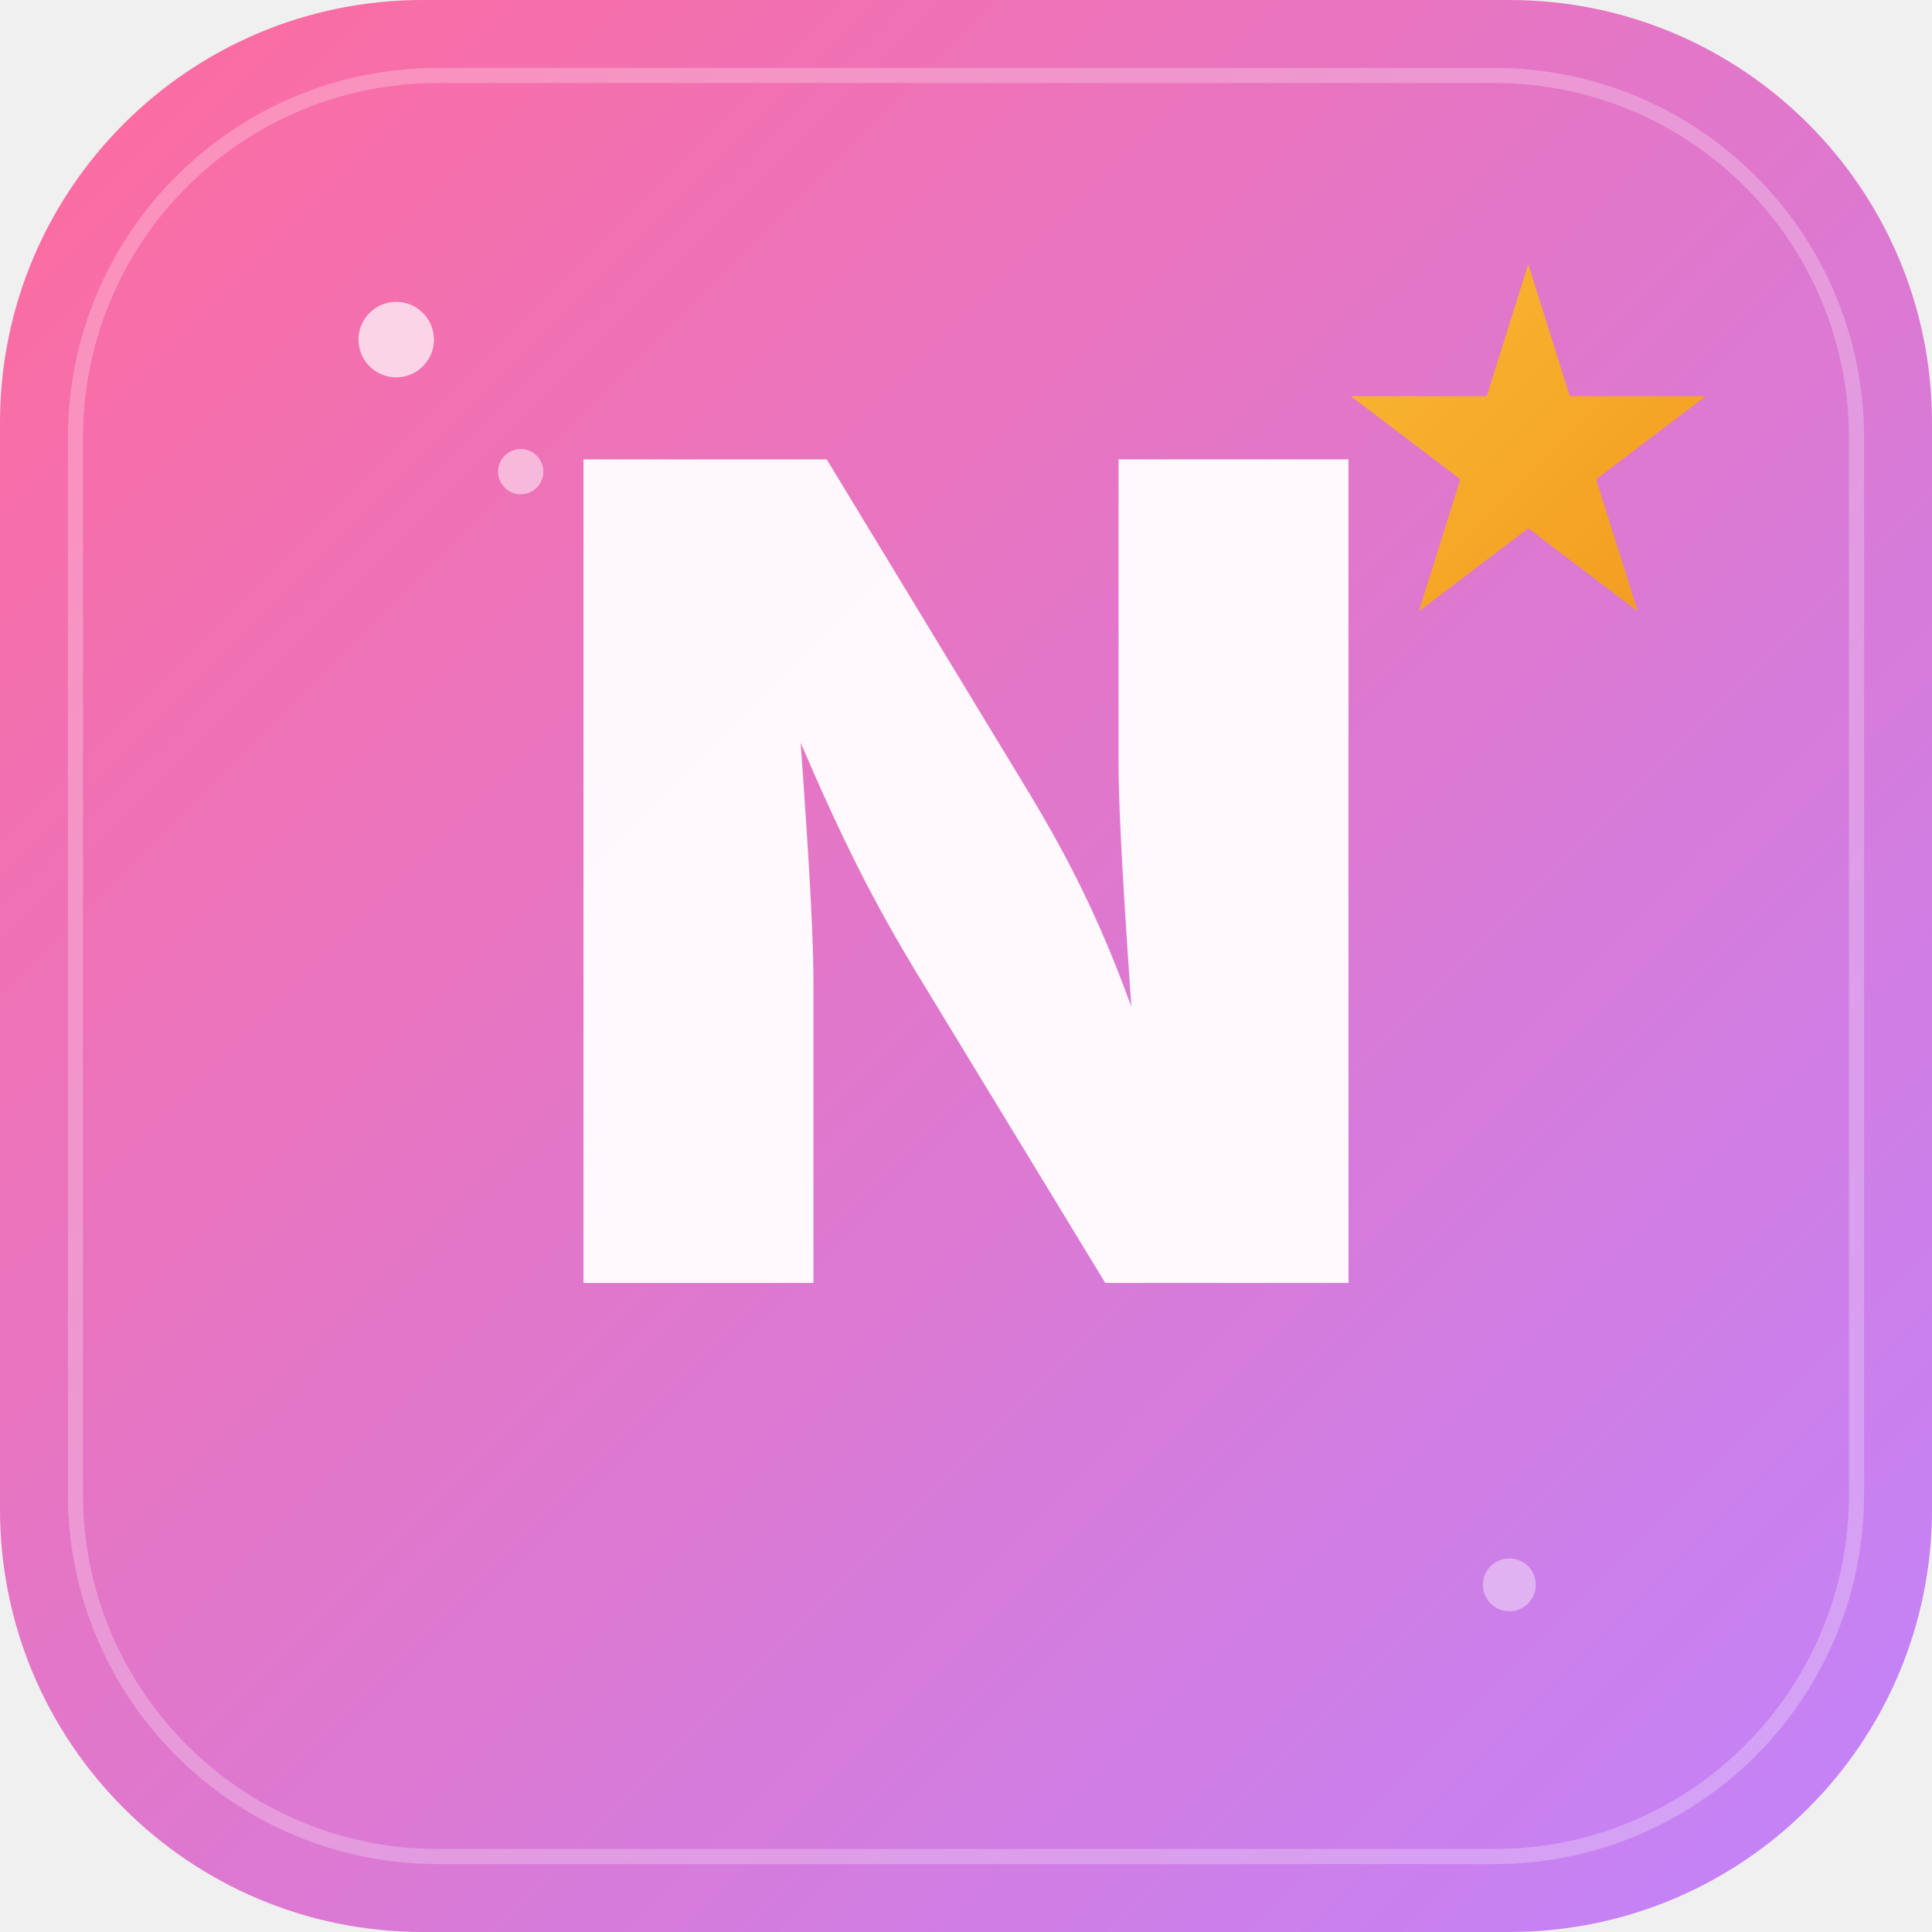
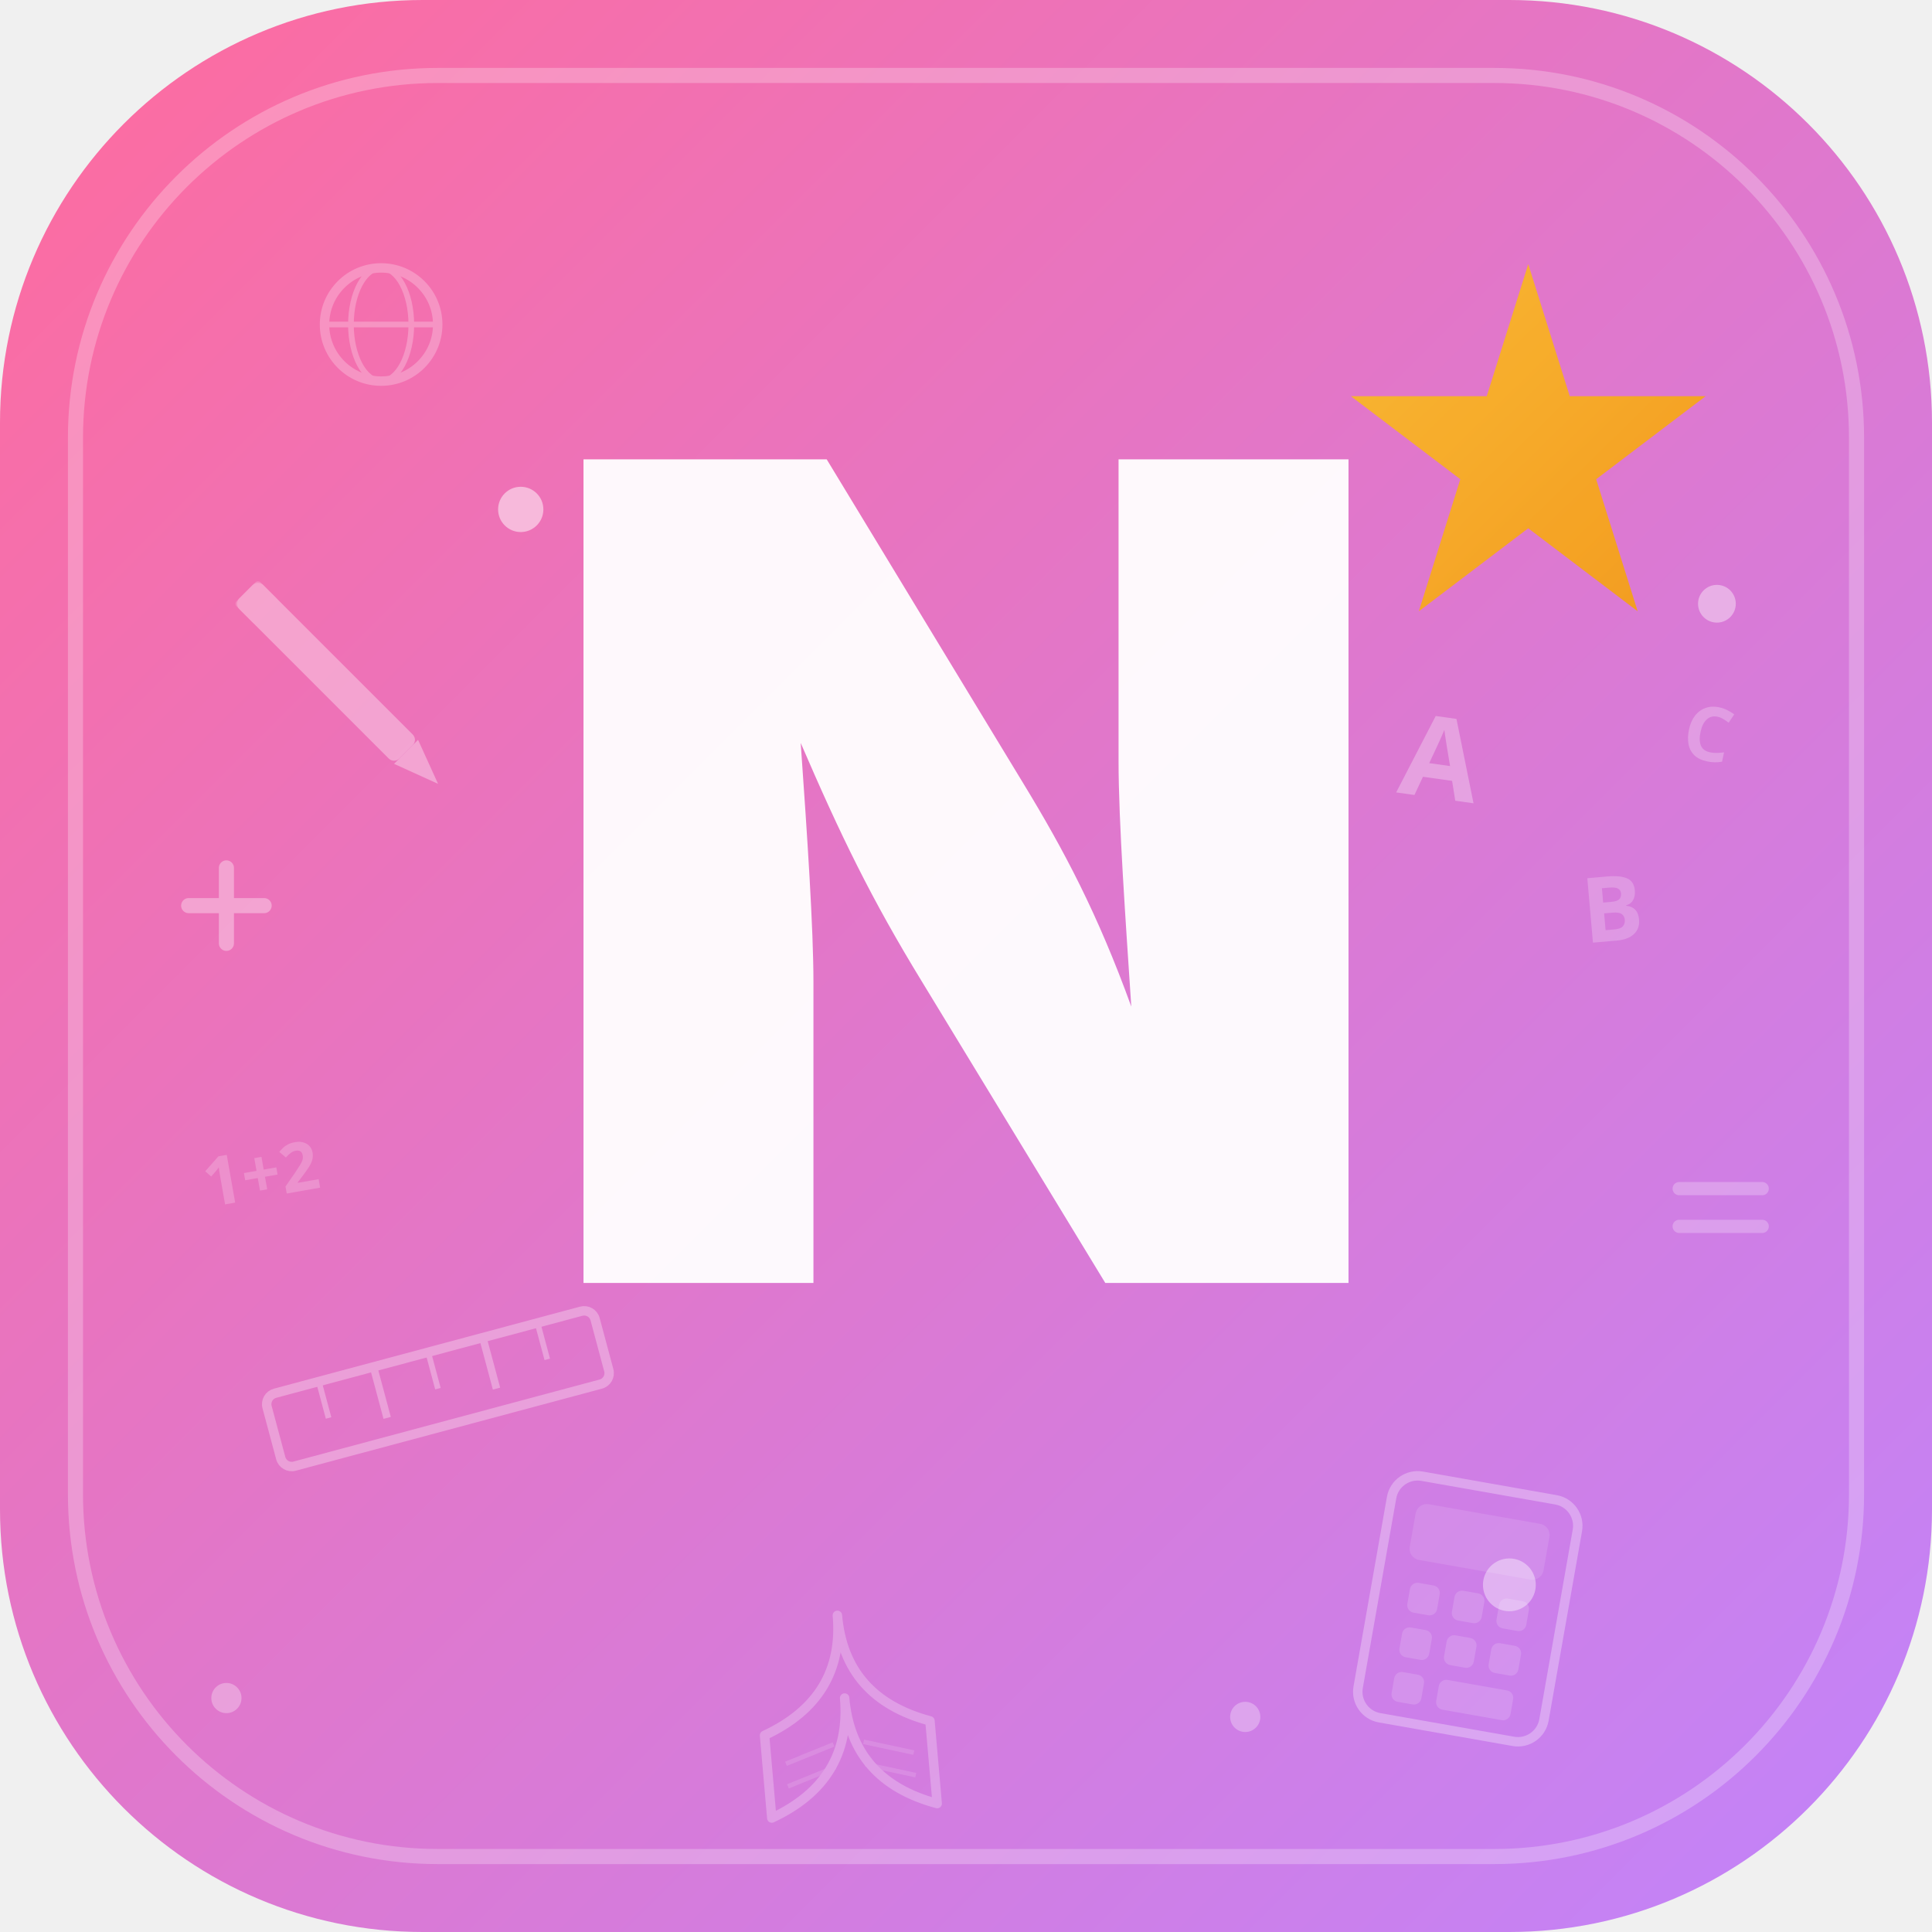
<svg xmlns="http://www.w3.org/2000/svg" width="512" height="512" viewBox="0 0 512 512">
  <defs>
    <linearGradient id="bg" x1="0%" y1="0%" x2="100%" y2="100%">
      <stop offset="0%" style="stop-color:#FF6B9D" />
      <stop offset="100%" style="stop-color:#C084FC" />
    </linearGradient>
    <linearGradient id="star" x1="0%" y1="0%" x2="100%" y2="100%">
      <stop offset="0%" style="stop-color:#FBBF24" />
      <stop offset="100%" style="stop-color:#F59E0B" />
    </linearGradient>
  </defs>
  <rect width="512" height="512" rx="112" fill="url(#bg)" />
  <rect x="20" y="20" width="472" height="472" rx="96" fill="none" stroke="rgba(255,255,255,0.25)" stroke-width="4" />
+   <g transform="translate(62, 160) rotate(-45)" opacity="0.35">
+     <rect x="0" y="0" width="9" height="60" rx="2" fill="white" />
+     <polygon points="0,60 9,60 4.5,72" fill="white" />
+     <rect x="0" y="0" width="9" height="8" rx="1" fill="white" opacity="0.5" />
+   </g>
+   <g transform="translate(70, 370) rotate(-15)" opacity="0.3">
+     <rect x="0" y="0" width="90" height="20" rx="3" fill="none" stroke="white" stroke-width="2.5" />
+     <line x1="15" y1="0" x2="15" y2="10" stroke="white" stroke-width="1.5" />
+     <line x1="30" y1="0" x2="30" y2="14" stroke="white" stroke-width="2" />
+     <line x1="45" y1="0" x2="45" y2="10" stroke="white" stroke-width="1.5" />
+     <line x1="60" y1="0" x2="60" y2="14" stroke="white" stroke-width="2" />
+     <line x1="75" y1="0" x2="75" y2="10" stroke="white" stroke-width="1.5" />
+   </g>
+   <text x="370" y="210" font-family="system-ui, sans-serif" font-weight="900" font-size="30" fill="white" opacity="0.3" transform="rotate(8, 370, 210)">A</text>
+   <text x="420" y="250" font-family="system-ui, sans-serif" font-weight="900" font-size="24" fill="white" opacity="0.22" transform="rotate(-5, 420, 250)">B</text>
+   <text x="445" y="200" font-family="system-ui, sans-serif" font-weight="900" font-size="20" fill="white" opacity="0.25" transform="rotate(12, 445, 200)">C</text>
+   <g transform="translate(370, 390) rotate(10)" opacity="0.3">
+     <rect x="0" y="0" width="50" height="65" rx="7" fill="none" stroke="white" stroke-width="2.5" />
+     <rect x="7" y="7" width="36" height="15" rx="3" fill="white" opacity="0.35" />
+     <rect x="9" y="28" width="8" height="8" rx="2" fill="white" opacity="0.5" />
+     <rect x="21" y="28" width="8" height="8" rx="2" fill="white" opacity="0.5" />
+     <rect x="33" y="28" width="8" height="8" rx="2" fill="white" opacity="0.5" />
+     <rect x="9" y="40" width="8" height="8" rx="2" fill="white" opacity="0.5" />
+     <rect x="21" y="40" width="8" height="8" rx="2" fill="white" opacity="0.5" />
+     <rect x="33" y="40" width="8" height="8" rx="2" fill="white" opacity="0.5" />
+     <rect x="9" y="52" width="8" height="8" rx="2" fill="white" opacity="0.5" />
+     <rect x="21" y="52" width="20" height="8" rx="2" fill="white" opacity="0.5" />
+   </g>
+   <g transform="translate(50, 230)" opacity="0.35">
+     <line x1="0" y1="10" x2="20" y2="10" stroke="white" stroke-width="4" stroke-linecap="round" />
+     <line x1="10" y1="0" x2="10" y2="20" stroke="white" stroke-width="4" stroke-linecap="round" />
+   </g>
+   <g transform="translate(445, 315)" opacity="0.25">
+     <line x1="0" y1="0" x2="22" y2="0" stroke="white" stroke-width="3.5" stroke-linecap="round" />
+     <line x1="0" y1="10" x2="22" y2="10" stroke="white" stroke-width="3.5" stroke-linecap="round" />
+   </g>
+   <g transform="translate(200, 430) rotate(-5)" opacity="0.25">
+     <path d="M0,30 Q22,22 22,0 Q22,22 44,30 L44,52 Q22,44 22,22 Q22,44 0,52 Z" fill="none" stroke="white" stroke-width="2.5" stroke-linejoin="round" />
+     <line x1="5" y1="38" x2="18" y2="34" stroke="white" stroke-width="1.2" opacity="0.5" />
+     <line x1="5" y1="44" x2="18" y2="40" stroke="white" stroke-width="1.2" opacity="0.5" />
+     <line x1="26" y1="34" x2="39" y2="38" stroke="white" stroke-width="1.2" opacity="0.5" />
+     <line x1="26" y1="40" x2="39" y2="44" stroke="white" stroke-width="1.2" opacity="0.5" />
+   </g>
+   <g transform="translate(85, 70)" opacity="0.25">
+     <circle cx="16" cy="16" r="15" fill="none" stroke="white" stroke-width="2.5" />
+     <ellipse cx="16" cy="16" rx="8" ry="15" fill="none" stroke="white" stroke-width="1.5" />
+     <line x1="1" y1="16" x2="31" y2="16" stroke="white" stroke-width="1.5" />
+   </g>
+   <text x="55" y="320" font-family="system-ui, sans-serif" font-weight="700" font-size="18" fill="white" opacity="0.2" transform="rotate(-10, 55, 320)">1+2</text>
  <text x="256" y="340" text-anchor="middle" font-family="system-ui, -apple-system, sans-serif" font-weight="900" font-size="300" fill="white" opacity="0.95">N</text>
  <polygon points="405,70 416,105 452,105 423,127 434,162 405,140 376,162 387,127 358,105 394,105" fill="url(#star)" opacity="0.9" />
-   <circle cx="105" cy="90" r="10" fill="white" opacity="0.7" />
-   <circle cx="138" cy="125" r="6" fill="white" opacity="0.5" />
+   <circle cx="138" cy="135" r="6" fill="white" opacity="0.5" />
  <circle cx="400" cy="420" r="7" fill="white" opacity="0.4" />
+   <circle cx="330" cy="455" r="4" fill="white" opacity="0.3" />
+   <circle cx="455" cy="160" r="5" fill="white" opacity="0.4" />
+   <circle cx="60" cy="450" r="4" fill="white" opacity="0.3" />
</svg>
